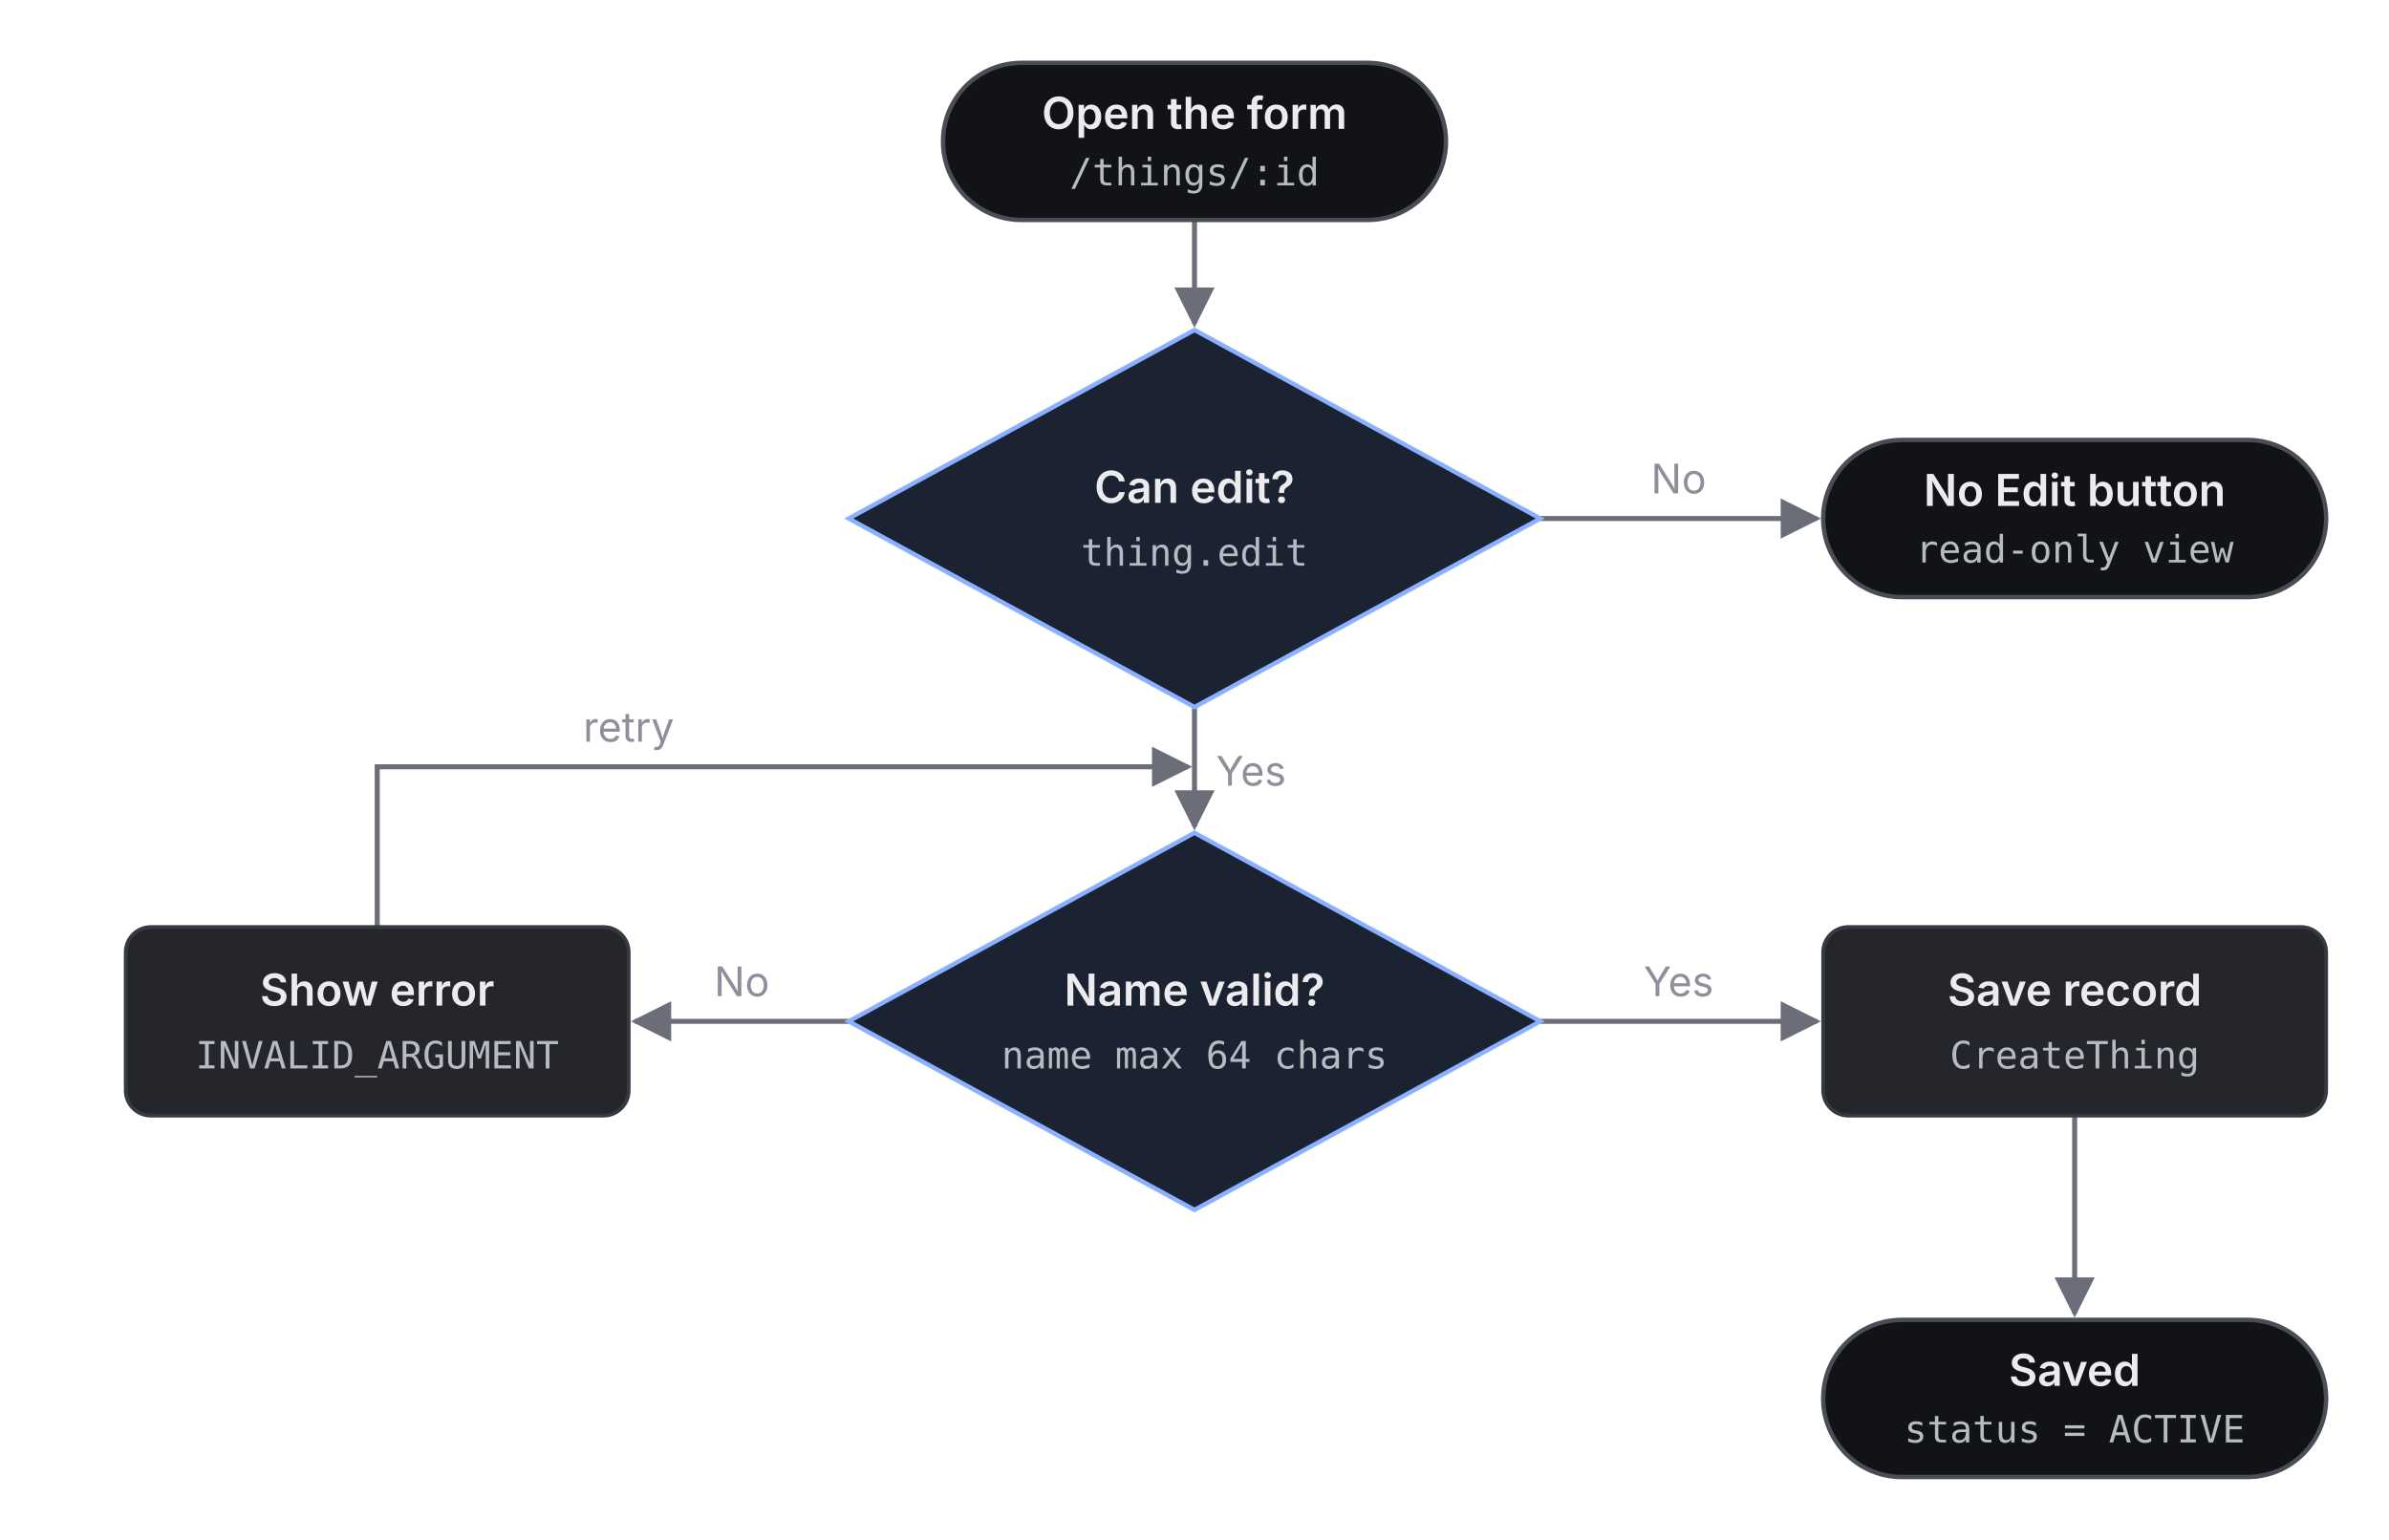
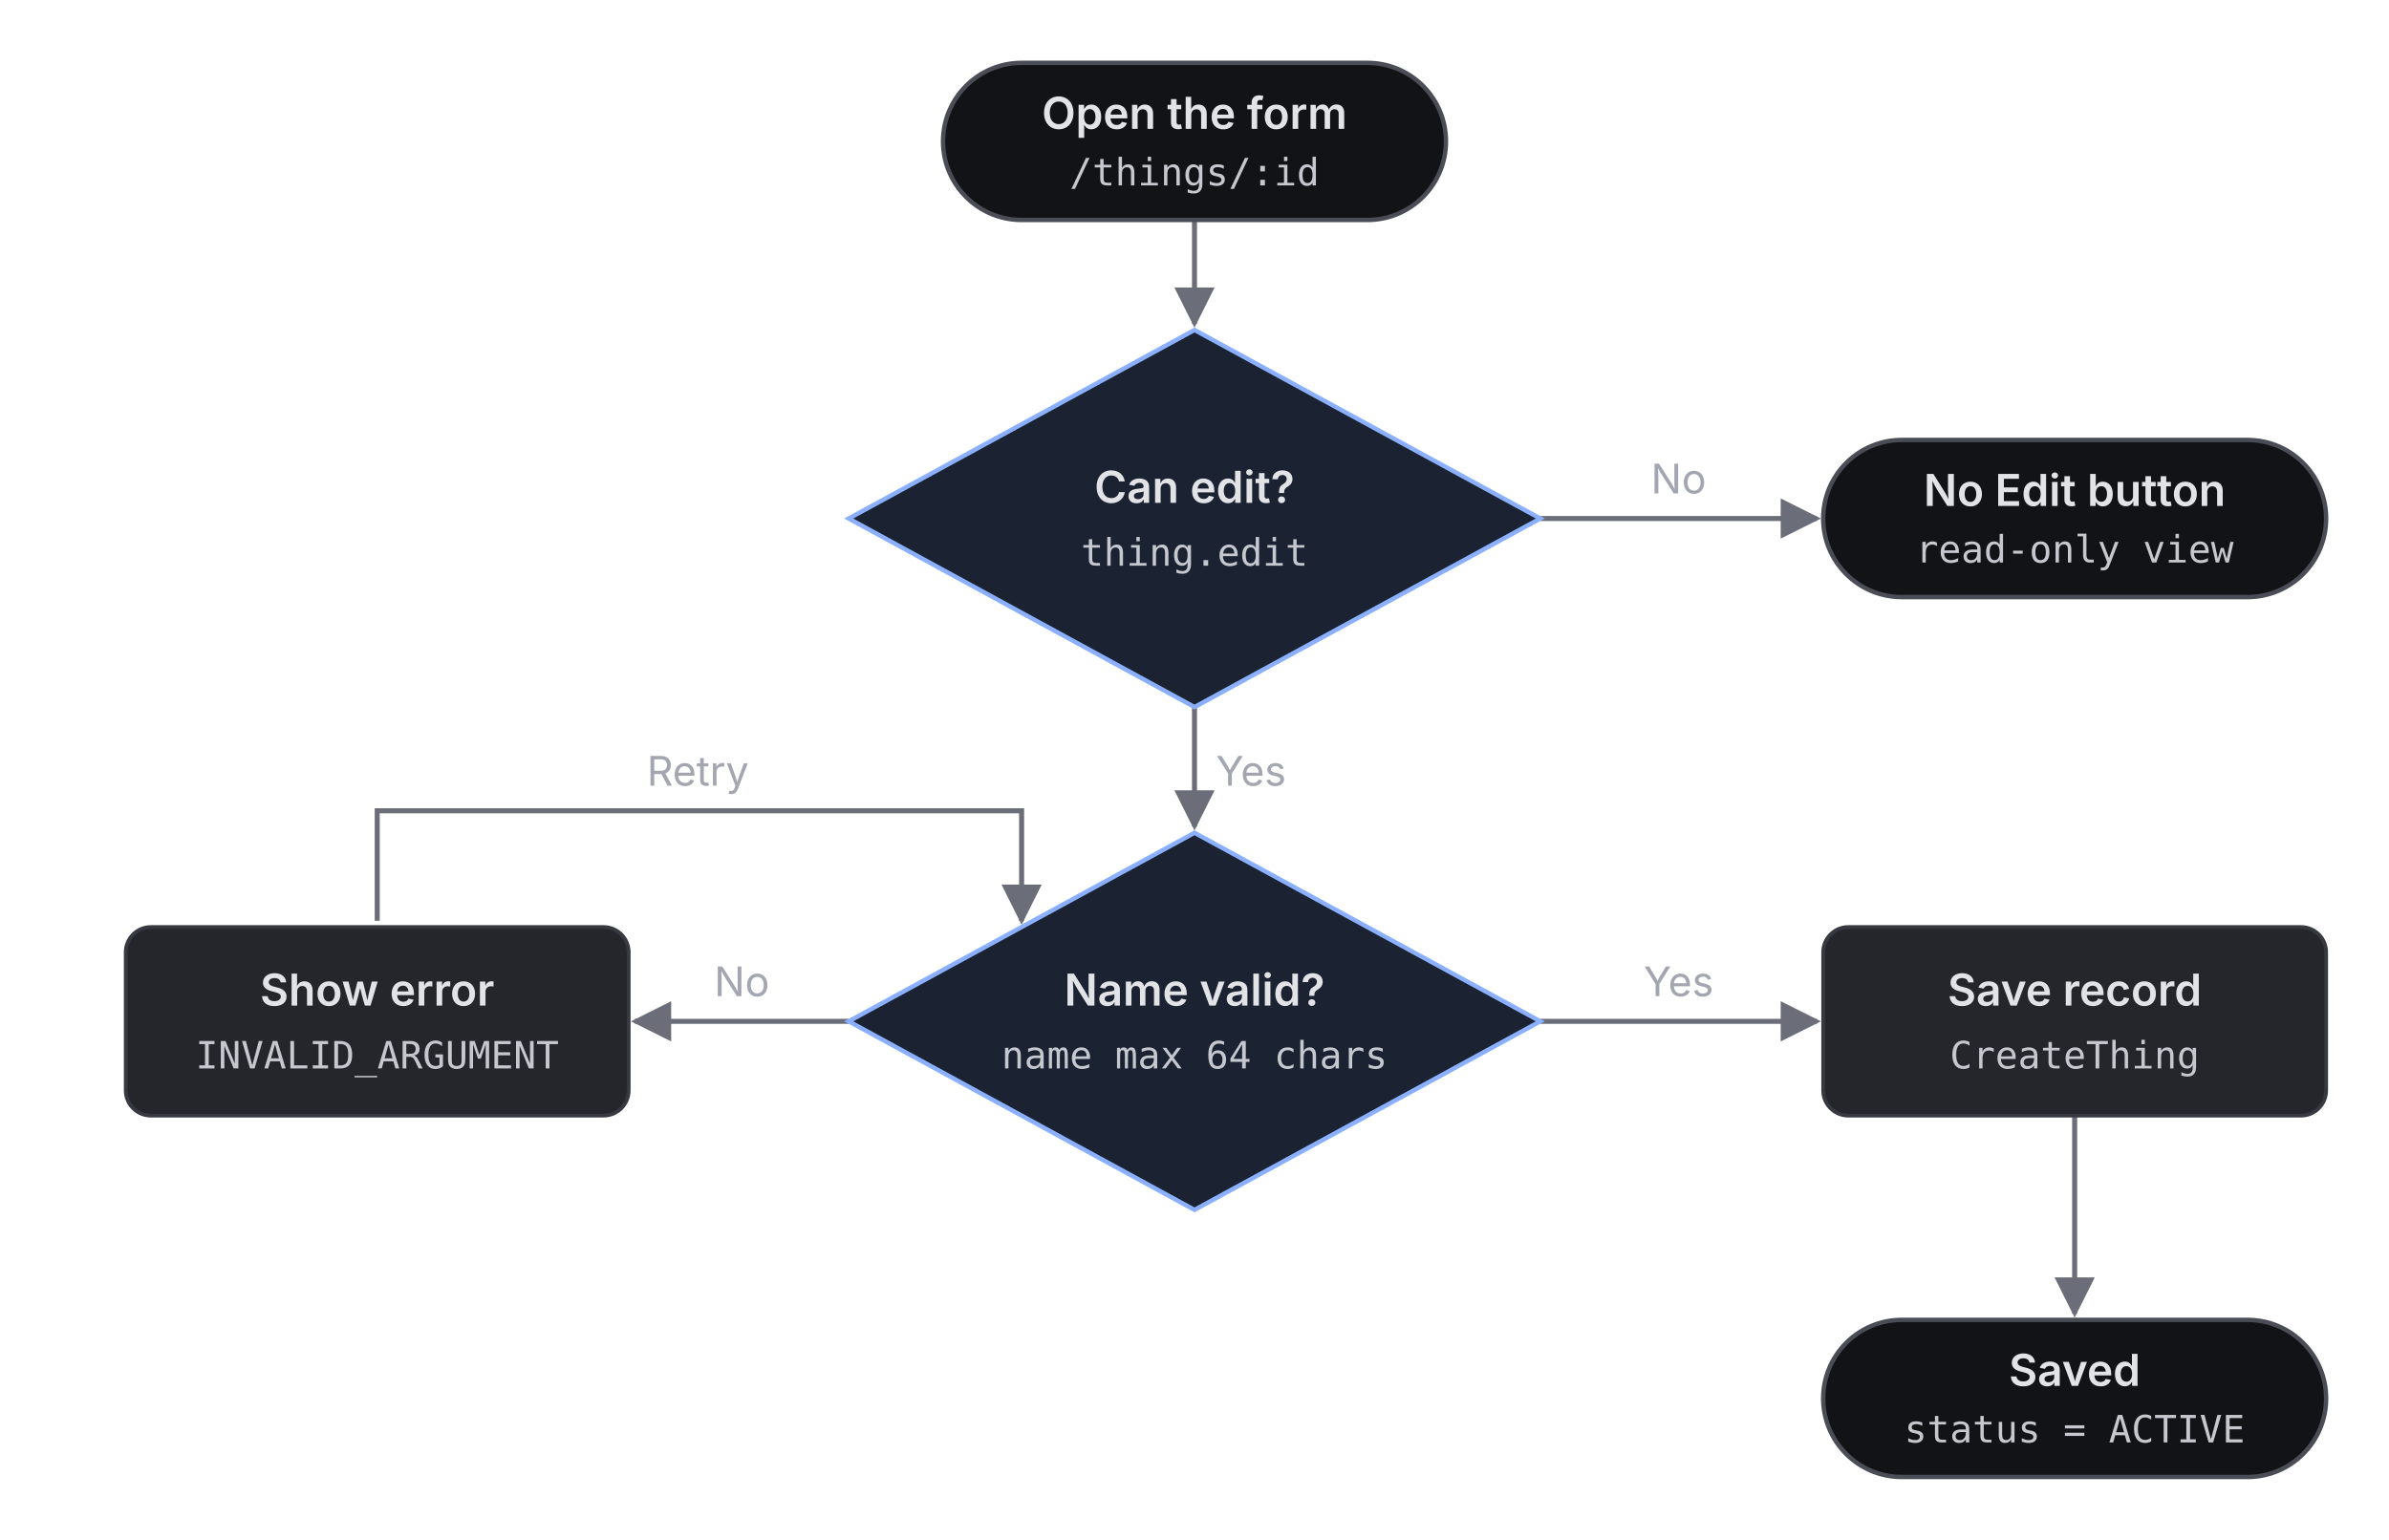
<svg xmlns="http://www.w3.org/2000/svg" viewBox="0 0 760 490" role="img" aria-labelledby="t d" font-family="-apple-system, 'Segoe UI', system-ui, sans-serif" font-size="14">
  <defs>
    <marker id="ah" viewBox="0 0 10 10" refX="9" refY="5" markerWidth="8" markerHeight="8" orient="auto-start-reverse">
      <path d="M0,0 L10,5 L0,10 z" fill="#6b6e78" />
    </marker>
  </defs>
  <g fill="none" stroke="#6b6e78" stroke-width="1.6" marker-end="url(#ah)">
    <path d="M380,70 V103" />
    <path d="M490,165 H578" />
    <path d="M380,225 V263" />
    <path d="M490,325 H578" />
    <path d="M270,325 H202" />
    <path d="M660,355 V418" />
-     <path d="M120,295 V244 H378" />
+     <path d="M120,293 V258 H325 V293" />
  </g>
-   <g fill="#8d909a" font-size="13" text-anchor="middle">
+   <g fill="#a3a6b0" font-size="13" text-anchor="middle">
    <text x="534" y="157">No</text>
    <text x="398" y="250">Yes</text>
    <text x="534" y="317">Yes</text>
    <text x="236" y="317">No</text>
-     <text x="200" y="236">retry</text>
+     <text x="222" y="250">Retry</text>
  </g>
-   <g fill="#ececef" text-anchor="middle" font-weight="600">
+   <g fill="#e2e3e7" text-anchor="middle" font-weight="600">
    <rect x="300" y="20" width="160" height="50" rx="25" fill="#121316" stroke="#4a4d55" stroke-width="1.4" />
    <text x="380" y="41">Open the form</text>
    <polygon points="380,105 490,165 380,225 270,165" fill="#1b2232" stroke="#8ab0ff" stroke-width="1.4" />
    <text x="380" y="160">Can edit?</text>
    <rect x="580" y="140" width="160" height="50" rx="25" fill="#121316" stroke="#4a4d55" stroke-width="1.4" />
    <text x="660" y="161">No Edit button</text>
    <polygon points="380,265 490,325 380,385 270,325" fill="#1b2232" stroke="#8ab0ff" stroke-width="1.4" />
    <text x="380" y="320">Name valid?</text>
    <rect x="40" y="295" width="160" height="60" fill="#24262c" stroke="#363940" stroke-width="1.2" rx="8" />
    <text x="120" y="320">Show error</text>
    <rect x="580" y="295" width="160" height="60" fill="#24262c" stroke="#363940" stroke-width="1.2" rx="8" />
    <text x="660" y="320">Save record</text>
    <rect x="580" y="420" width="160" height="50" rx="25" fill="#121316" stroke="#4a4d55" stroke-width="1.4" />
    <text x="660" y="441">Saved</text>
  </g>
-   <g fill="#b9bbc2" font-family="'SF Mono', 'Cascadia Code', Consolas, monospace" font-size="12" text-anchor="middle">
+   <g fill="#c6c8cf" font-family="ui-monospace, 'SF Mono', Menlo, Consolas, monospace" font-size="12" text-anchor="middle">
    <text x="380" y="59">/things/:id</text>
    <text x="380" y="180">thing.edit</text>
    <text x="660" y="179">read-only view</text>
    <text x="380" y="340">name max 64 chars</text>
    <text x="120" y="340">INVALID_ARGUMENT</text>
    <text x="660" y="340">CreateThing</text>
    <text x="660" y="459">status = ACTIVE</text>
  </g>
</svg>
